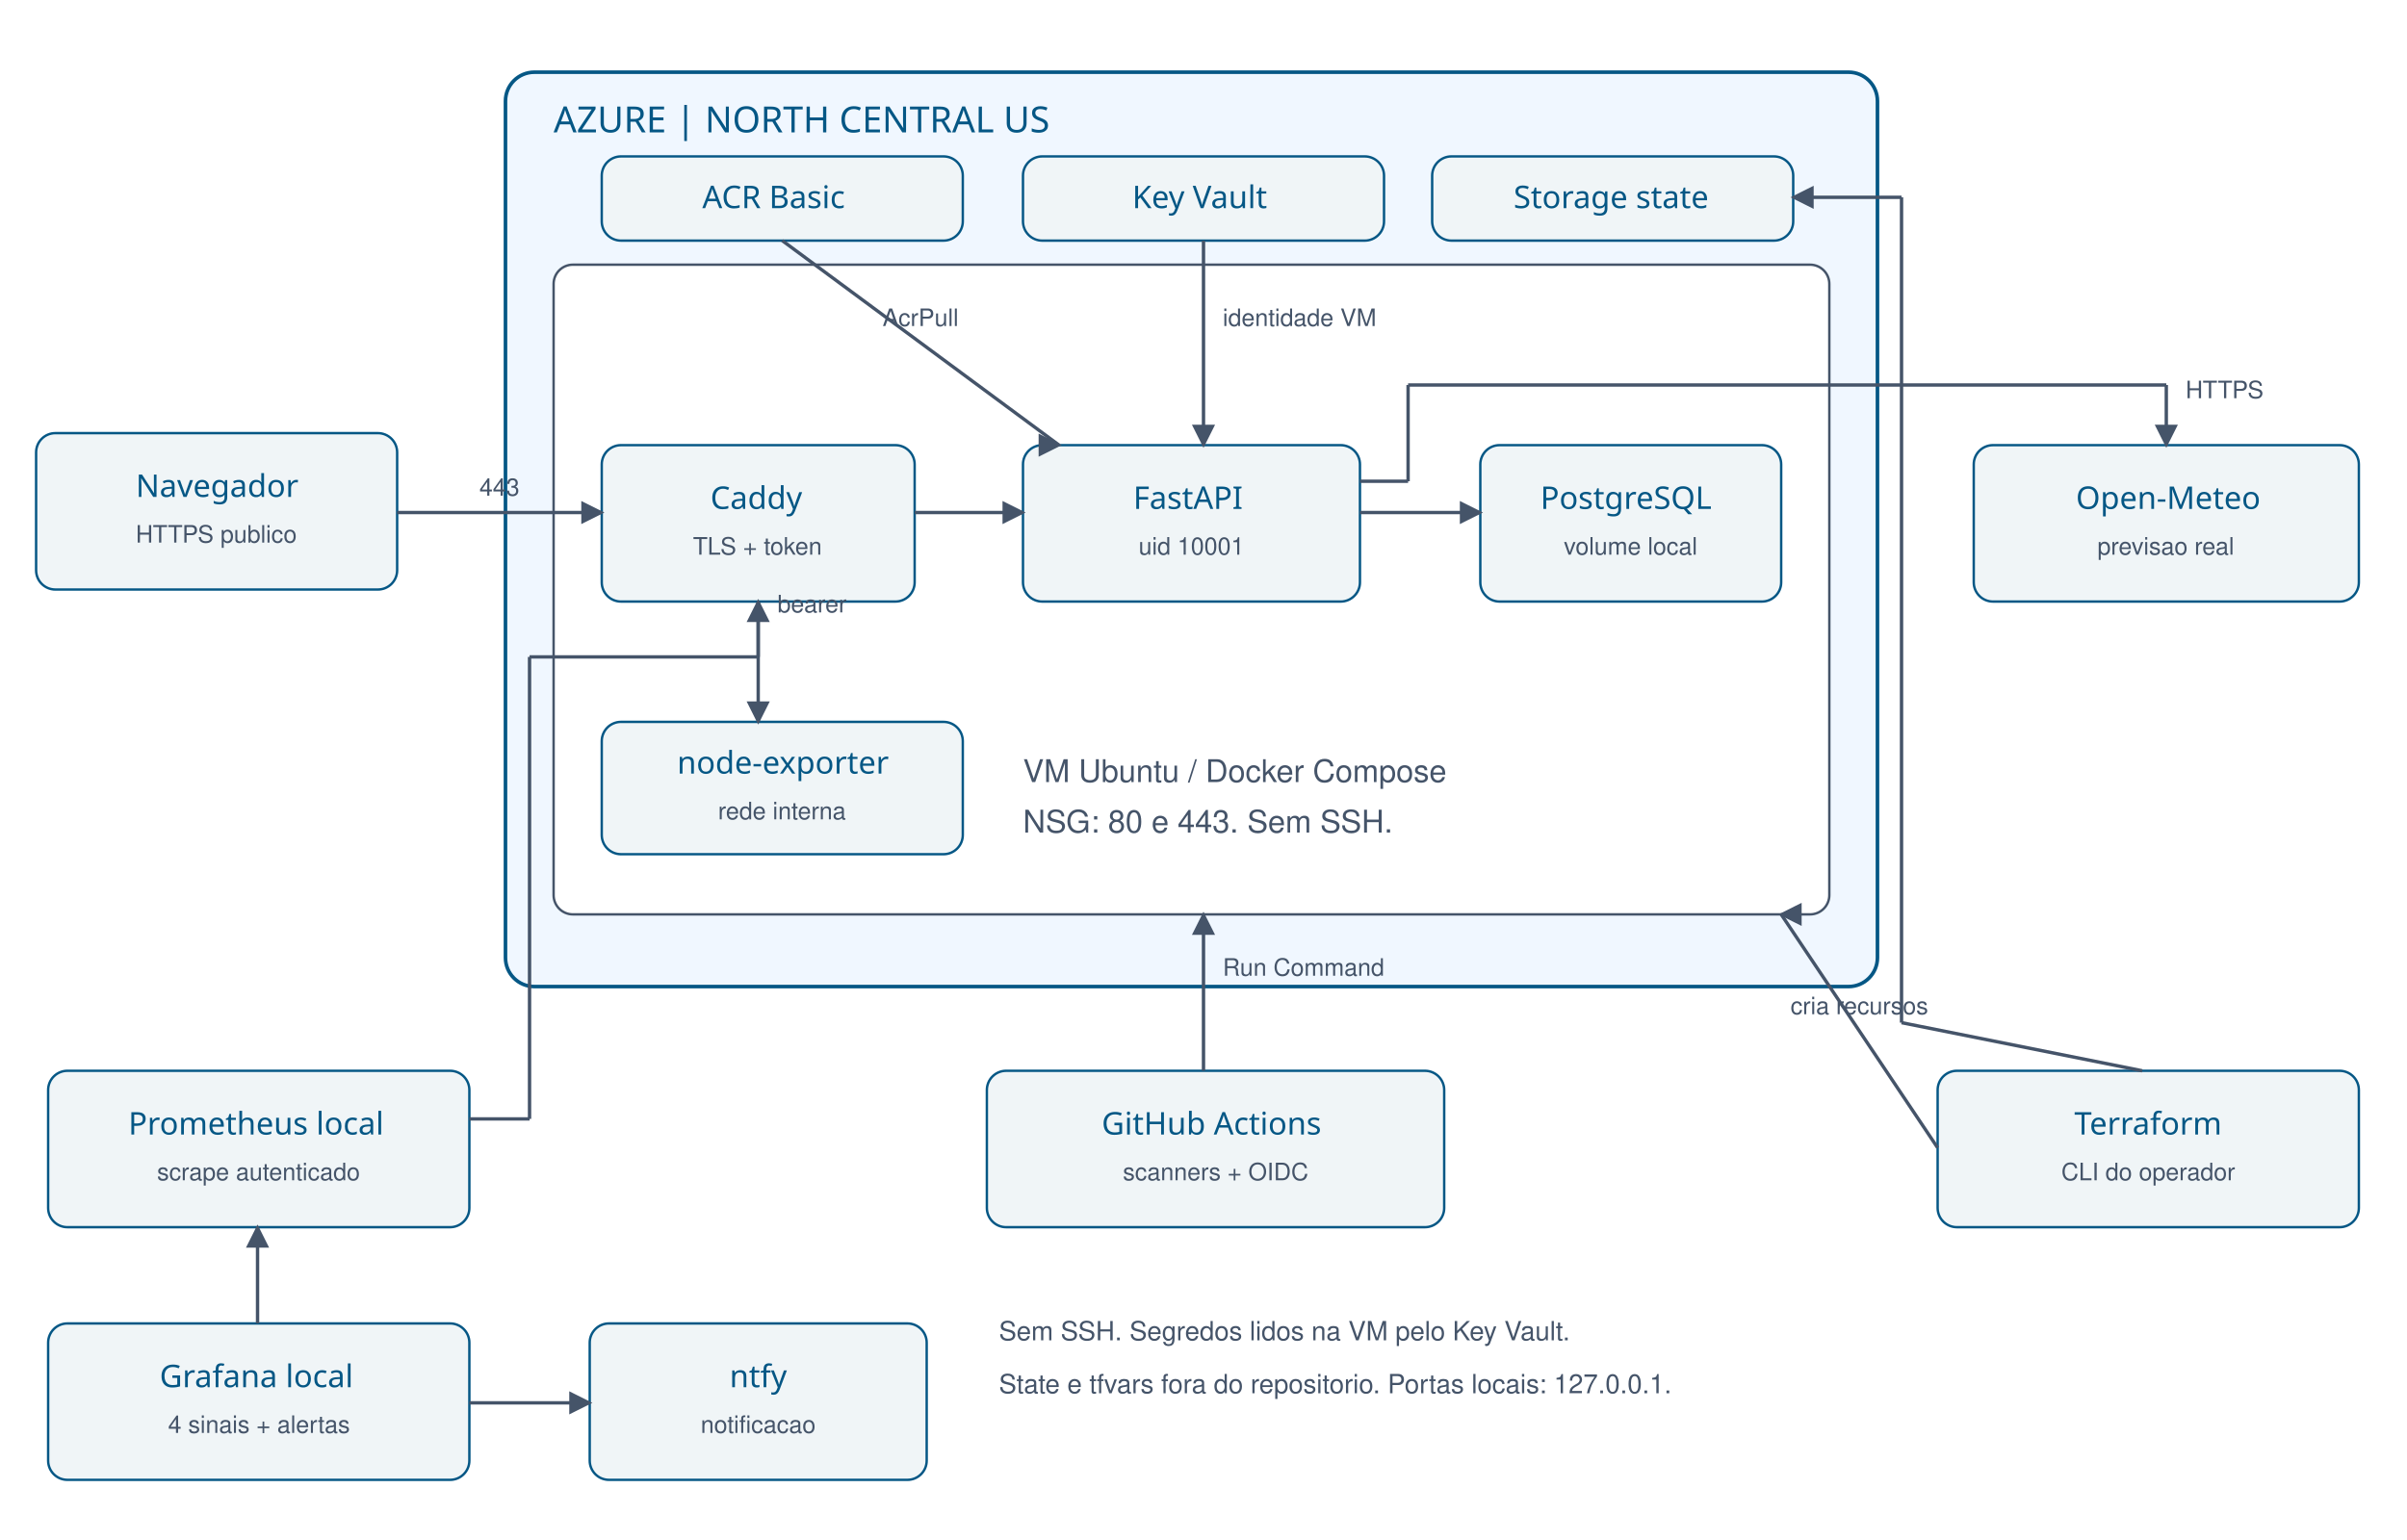
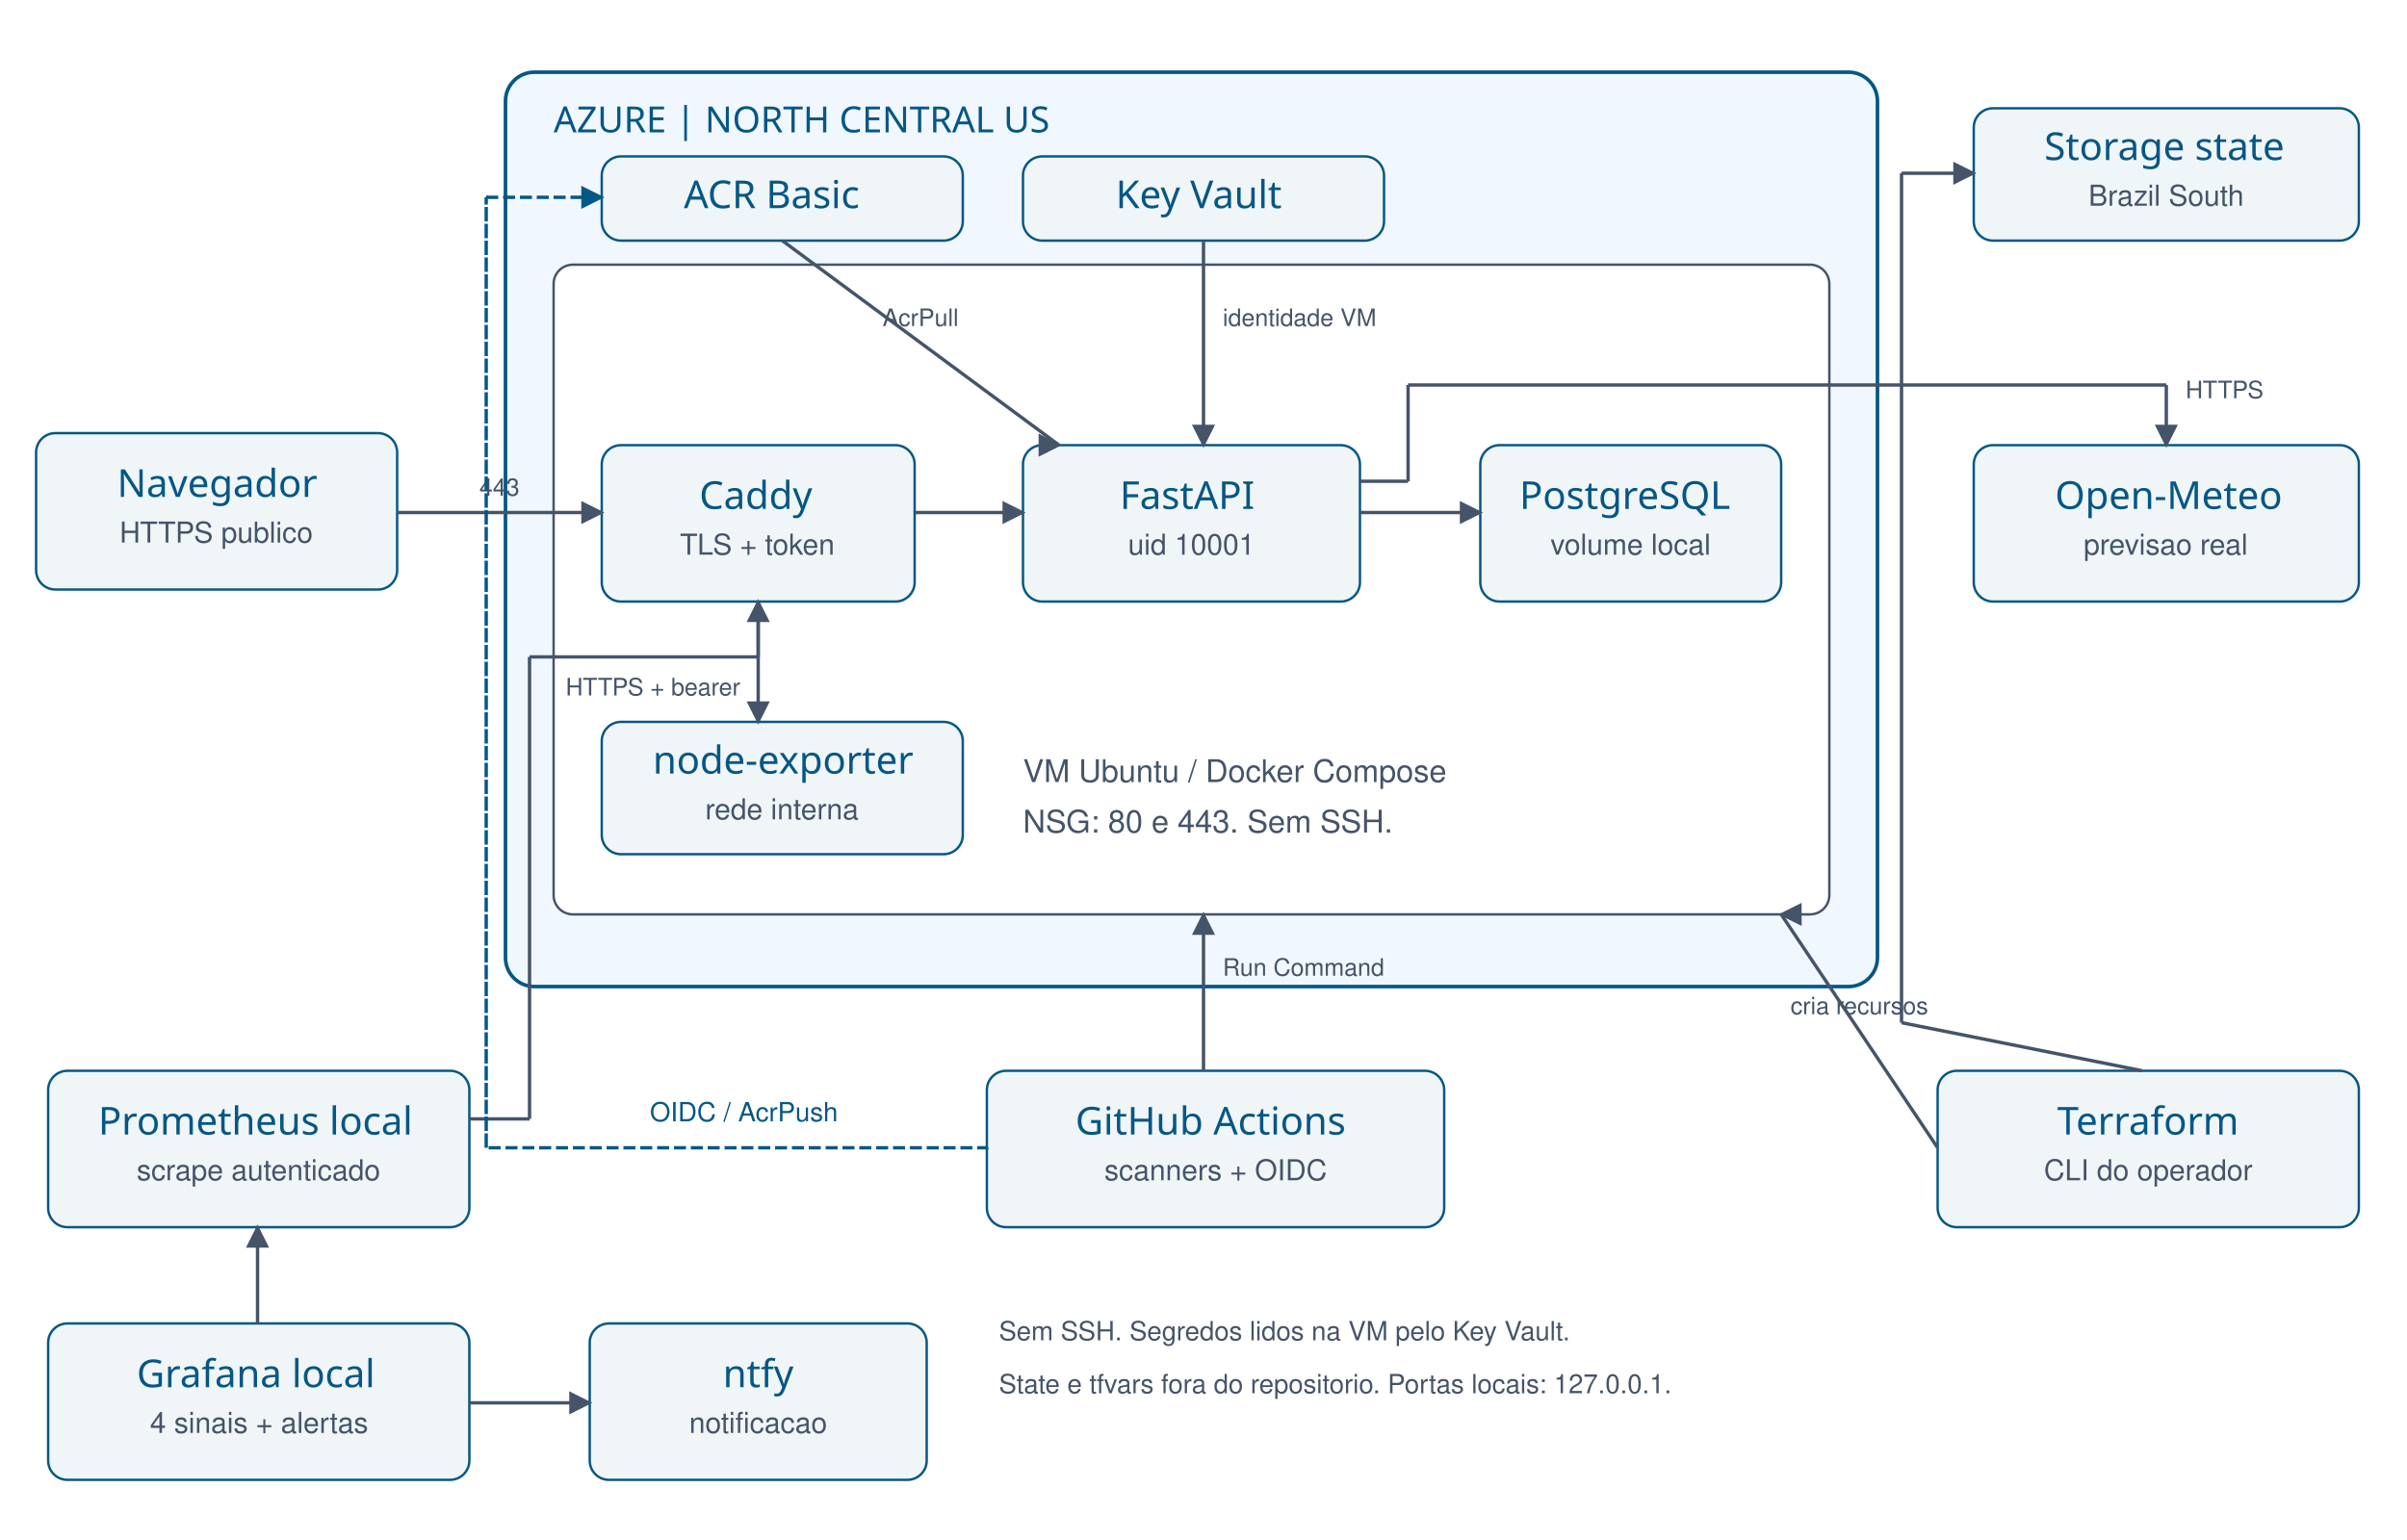
<svg xmlns="http://www.w3.org/2000/svg" width="1000" height="640" preserveAspectRatio="xMinYMin meet" viewBox="0 0 1000 640" version="1.0" fill-rule="evenodd">
  <clipPath id="clip">
    <rect x="0" y="0" width="1000" height="640" />
  </clipPath>
  <g id="group" transform="scale(1,-1) translate(0,-640)" style="clip-path: url(#clip)">
    <g transform="">
      <rect x="210" y="230" width="570" height="380" rx="12" ry="12" style="stroke: rgb(2%,34%,52%); stroke-linecap: butt; stroke-width: 1.5; fill: rgb(94%,97%,100%); fill-rule: evenodd;" />
      <text x="230" y="585" style="font-family: Helvetica-Bold; font-size: 15px;fill: rgb(2%,34%,52%); stroke:none;" transform="translate(0,1170) scale(1,-1)">AZURE | NORTH CENTRAL US</text>
      <rect x="230" y="260" width="530" height="270" rx="8" ry="8" style="stroke: rgb(27%,33%,41%); stroke-linecap: butt; stroke-width: 1; fill: rgb(100%,100%,100%); fill-rule: evenodd;" />
      <text x="425" y="315" style="font-family: Helvetica; font-size: 13px;fill: rgb(27%,33%,41%); stroke:none;" transform="translate(0,630) scale(1,-1)">VM Ubuntu / Docker Compose</text>
      <text x="425" y="294" style="font-family: Helvetica; font-size: 13px;fill: rgb(27%,33%,41%); stroke:none;" transform="translate(0,588) scale(1,-1)">NSG: 80 e 443. Sem SSH.</text>
      <rect x="15" y="395" width="150" height="65" rx="8" ry="8" style="stroke: rgb(2%,34%,52%); stroke-linecap: butt; stroke-width: 1; fill: rgb(94%,96%,97%); fill-rule: evenodd;" />
-       <text x="56.408" y="433.5" style="font-family: Helvetica-Bold; font-size: 13px;fill: rgb(2%,34%,52%); stroke:none;" transform="translate(0,867) scale(1,-1)">Navegador</text>
-       <text x="56.38" y="414.5" style="font-family: Helvetica; font-size: 10px;fill: rgb(27%,33%,41%); stroke:none;" transform="translate(0,829) scale(1,-1)">HTTPS publico</text>
+       <text x="48.656" y="433.5" style="font-family: Helvetica-Bold; font-size: 16px;fill: rgb(2%,34%,52%); stroke:none;" transform="translate(0,867) scale(1,-1)">Navegador</text>
+       <text x="49.656" y="414.5" style="font-family: Helvetica; font-size: 12px;fill: rgb(27%,33%,41%); stroke:none;" transform="translate(0,829) scale(1,-1)">HTTPS publico</text>
      <rect x="250" y="390" width="130" height="65" rx="8" ry="8" style="stroke: rgb(2%,34%,52%); stroke-linecap: butt; stroke-width: 1; fill: rgb(94%,96%,97%); fill-rule: evenodd;" />
-       <text x="295.136" y="428.5" style="font-family: Helvetica-Bold; font-size: 13px;fill: rgb(2%,34%,52%); stroke:none;" transform="translate(0,857) scale(1,-1)">Caddy</text>
-       <text x="287.9" y="409.5" style="font-family: Helvetica; font-size: 10px;fill: rgb(27%,33%,41%); stroke:none;" transform="translate(0,819) scale(1,-1)">TLS + token</text>
+       <text x="290.552" y="428.5" style="font-family: Helvetica-Bold; font-size: 16px;fill: rgb(2%,34%,52%); stroke:none;" transform="translate(0,857) scale(1,-1)">Caddy</text>
+       <text x="282.48" y="409.5" style="font-family: Helvetica; font-size: 12px;fill: rgb(27%,33%,41%); stroke:none;" transform="translate(0,819) scale(1,-1)">TLS + token</text>
      <rect x="425" y="390" width="140" height="65" rx="8" ry="8" style="stroke: rgb(2%,34%,52%); stroke-linecap: butt; stroke-width: 1; fill: rgb(94%,96%,97%); fill-rule: evenodd;" />
-       <text x="470.8" y="428.5" style="font-family: Helvetica-Bold; font-size: 13px;fill: rgb(2%,34%,52%); stroke:none;" transform="translate(0,857) scale(1,-1)">FastAPI</text>
-       <text x="473.04" y="409.5" style="font-family: Helvetica; font-size: 10px;fill: rgb(27%,33%,41%); stroke:none;" transform="translate(0,819) scale(1,-1)">uid 10001</text>
+       <text x="465.216" y="428.5" style="font-family: Helvetica-Bold; font-size: 16px;fill: rgb(2%,34%,52%); stroke:none;" transform="translate(0,857) scale(1,-1)">FastAPI</text>
+       <text x="468.648" y="409.5" style="font-family: Helvetica; font-size: 12px;fill: rgb(27%,33%,41%); stroke:none;" transform="translate(0,819) scale(1,-1)">uid 10001</text>
      <rect x="615" y="390" width="125" height="65" rx="8" ry="8" style="stroke: rgb(2%,34%,52%); stroke-linecap: butt; stroke-width: 1; fill: rgb(94%,96%,97%); fill-rule: evenodd;" />
-       <text x="639.937" y="428.5" style="font-family: Helvetica-Bold; font-size: 13px;fill: rgb(2%,34%,52%); stroke:none;" transform="translate(0,857) scale(1,-1)">PostgreSQL</text>
-       <text x="649.715" y="409.5" style="font-family: Helvetica; font-size: 10px;fill: rgb(27%,33%,41%); stroke:none;" transform="translate(0,819) scale(1,-1)">volume local</text>
+       <text x="631.268" y="428.5" style="font-family: Helvetica-Bold; font-size: 16px;fill: rgb(2%,34%,52%); stroke:none;" transform="translate(0,857) scale(1,-1)">PostgreSQL</text>
+       <text x="644.158" y="409.5" style="font-family: Helvetica; font-size: 12px;fill: rgb(27%,33%,41%); stroke:none;" transform="translate(0,819) scale(1,-1)">volume local</text>
      <rect x="250" y="285" width="150" height="55" rx="8" ry="8" style="stroke: rgb(2%,34%,52%); stroke-linecap: butt; stroke-width: 1; fill: rgb(94%,96%,97%); fill-rule: evenodd;" />
-       <text x="281.3" y="318.5" style="font-family: Helvetica-Bold; font-size: 13px;fill: rgb(2%,34%,52%); stroke:none;" transform="translate(0,637) scale(1,-1)">node-exporter</text>
-       <text x="298.32" y="299.5" style="font-family: Helvetica; font-size: 10px;fill: rgb(27%,33%,41%); stroke:none;" transform="translate(0,599) scale(1,-1)">rede interna</text>
+       <text x="271.216" y="318.5" style="font-family: Helvetica-Bold; font-size: 16px;fill: rgb(2%,34%,52%); stroke:none;" transform="translate(0,637) scale(1,-1)">node-exporter</text>
+       <text x="292.984" y="299.5" style="font-family: Helvetica; font-size: 12px;fill: rgb(27%,33%,41%); stroke:none;" transform="translate(0,599) scale(1,-1)">rede interna</text>
      <rect x="250" y="540" width="150" height="35" rx="8" ry="8" style="stroke: rgb(2%,34%,52%); stroke-linecap: butt; stroke-width: 1; fill: rgb(94%,96%,97%); fill-rule: evenodd;" />
-       <text x="291.772" y="553.5" style="font-family: Helvetica-Bold; font-size: 13px;fill: rgb(2%,34%,52%); stroke:none;" transform="translate(0,1107) scale(1,-1)">ACR Basic</text>
+       <text x="284.104" y="553.5" style="font-family: Helvetica-Bold; font-size: 16px;fill: rgb(2%,34%,52%); stroke:none;" transform="translate(0,1107) scale(1,-1)">ACR Basic</text>
      <rect x="425" y="540" width="150" height="35" rx="8" ry="8" style="stroke: rgb(2%,34%,52%); stroke-linecap: butt; stroke-width: 1; fill: rgb(94%,96%,97%); fill-rule: evenodd;" />
-       <text x="470.38" y="553.5" style="font-family: Helvetica-Bold; font-size: 13px;fill: rgb(2%,34%,52%); stroke:none;" transform="translate(0,1107) scale(1,-1)">Key Vault</text>
-       <rect x="595" y="540" width="150" height="35" rx="8" ry="8" style="stroke: rgb(2%,34%,52%); stroke-linecap: butt; stroke-width: 1; fill: rgb(94%,96%,97%); fill-rule: evenodd;" />
-       <text x="628.822" y="553.5" style="font-family: Helvetica-Bold; font-size: 13px;fill: rgb(2%,34%,52%); stroke:none;" transform="translate(0,1107) scale(1,-1)">Storage state</text>
+       <text x="463.544" y="553.5" style="font-family: Helvetica-Bold; font-size: 16px;fill: rgb(2%,34%,52%); stroke:none;" transform="translate(0,1107) scale(1,-1)">Key Vault</text>
+       <rect x="820" y="540" width="160" height="55" rx="8" ry="8" style="stroke: rgb(2%,34%,52%); stroke-linecap: butt; stroke-width: 1; fill: rgb(94%,96%,97%); fill-rule: evenodd;" />
+       <text x="849.32" y="573.5" style="font-family: Helvetica-Bold; font-size: 16px;fill: rgb(2%,34%,52%); stroke:none;" transform="translate(0,1147) scale(1,-1)">Storage state</text>
+       <text x="867.654" y="554.5" style="font-family: Helvetica; font-size: 12px;fill: rgb(27%,33%,41%); stroke:none;" transform="translate(0,1109) scale(1,-1)">Brazil South</text>
      <rect x="820" y="390" width="160" height="65" rx="8" ry="8" style="stroke: rgb(2%,34%,52%); stroke-linecap: butt; stroke-width: 1; fill: rgb(94%,96%,97%); fill-rule: evenodd;" />
-       <text x="862.443" y="428.5" style="font-family: Helvetica-Bold; font-size: 13px;fill: rgb(2%,34%,52%); stroke:none;" transform="translate(0,857) scale(1,-1)">Open-Meteo</text>
-       <text x="871.38" y="409.5" style="font-family: Helvetica; font-size: 10px;fill: rgb(27%,33%,41%); stroke:none;" transform="translate(0,819) scale(1,-1)">previsao real</text>
+       <text x="853.776" y="428.5" style="font-family: Helvetica-Bold; font-size: 16px;fill: rgb(2%,34%,52%); stroke:none;" transform="translate(0,857) scale(1,-1)">Open-Meteo</text>
+       <text x="865.656" y="409.5" style="font-family: Helvetica; font-size: 12px;fill: rgb(27%,33%,41%); stroke:none;" transform="translate(0,819) scale(1,-1)">previsao real</text>
      <rect x="410" y="130" width="190" height="65" rx="8" ry="8" style="stroke: rgb(2%,34%,52%); stroke-linecap: butt; stroke-width: 1; fill: rgb(94%,96%,97%); fill-rule: evenodd;" />
-       <text x="457.693" y="168.5" style="font-family: Helvetica-Bold; font-size: 13px;fill: rgb(2%,34%,52%); stroke:none;" transform="translate(0,337) scale(1,-1)">GitHub Actions</text>
-       <text x="466.515" y="149.5" style="font-family: Helvetica; font-size: 10px;fill: rgb(27%,33%,41%); stroke:none;" transform="translate(0,299) scale(1,-1)">scanners + OIDC</text>
+       <text x="446.776" y="168.5" style="font-family: Helvetica-Bold; font-size: 16px;fill: rgb(2%,34%,52%); stroke:none;" transform="translate(0,337) scale(1,-1)">GitHub Actions</text>
+       <text x="458.818" y="149.5" style="font-family: Helvetica; font-size: 12px;fill: rgb(27%,33%,41%); stroke:none;" transform="translate(0,299) scale(1,-1)">scanners + OIDC</text>
      <rect x="20" y="130" width="175" height="65" rx="8" ry="8" style="stroke: rgb(2%,34%,52%); stroke-linecap: butt; stroke-width: 1; fill: rgb(94%,96%,97%); fill-rule: evenodd;" />
-       <text x="53.316" y="168.5" style="font-family: Helvetica-Bold; font-size: 13px;fill: rgb(2%,34%,52%); stroke:none;" transform="translate(0,337) scale(1,-1)">Prometheus local</text>
-       <text x="65.255" y="149.5" style="font-family: Helvetica; font-size: 10px;fill: rgb(27%,33%,41%); stroke:none;" transform="translate(0,299) scale(1,-1)">scrape autenticado</text>
+       <text x="40.812" y="168.5" style="font-family: Helvetica-Bold; font-size: 16px;fill: rgb(2%,34%,52%); stroke:none;" transform="translate(0,337) scale(1,-1)">Prometheus local</text>
+       <text x="56.806" y="149.5" style="font-family: Helvetica; font-size: 12px;fill: rgb(27%,33%,41%); stroke:none;" transform="translate(0,299) scale(1,-1)">scrape autenticado</text>
      <rect x="20" y="25" width="175" height="65" rx="8" ry="8" style="stroke: rgb(2%,34%,52%); stroke-linecap: butt; stroke-width: 1; fill: rgb(94%,96%,97%); fill-rule: evenodd;" />
-       <text x="66.316" y="63.5" style="font-family: Helvetica-Bold; font-size: 13px;fill: rgb(2%,34%,52%); stroke:none;" transform="translate(0,127) scale(1,-1)">Grafana local</text>
-       <text x="69.845" y="44.5" style="font-family: Helvetica; font-size: 10px;fill: rgb(27%,33%,41%); stroke:none;" transform="translate(0,89) scale(1,-1)">4 sinais + alertas</text>
+       <text x="56.812" y="63.5" style="font-family: Helvetica-Bold; font-size: 16px;fill: rgb(2%,34%,52%); stroke:none;" transform="translate(0,127) scale(1,-1)">Grafana local</text>
+       <text x="62.314" y="44.5" style="font-family: Helvetica; font-size: 12px;fill: rgb(27%,33%,41%); stroke:none;" transform="translate(0,89) scale(1,-1)">4 sinais + alertas</text>
      <rect x="245" y="25" width="140" height="65" rx="8" ry="8" style="stroke: rgb(2%,34%,52%); stroke-linecap: butt; stroke-width: 1; fill: rgb(94%,96%,97%); fill-rule: evenodd;" />
-       <text x="303.086" y="63.5" style="font-family: Helvetica-Bold; font-size: 13px;fill: rgb(2%,34%,52%); stroke:none;" transform="translate(0,127) scale(1,-1)">ntfy</text>
-       <text x="291.1" y="44.5" style="font-family: Helvetica; font-size: 10px;fill: rgb(27%,33%,41%); stroke:none;" transform="translate(0,89) scale(1,-1)">notificacao</text>
+       <text x="300.336" y="63.5" style="font-family: Helvetica-Bold; font-size: 16px;fill: rgb(2%,34%,52%); stroke:none;" transform="translate(0,127) scale(1,-1)">ntfy</text>
+       <text x="286.32" y="44.5" style="font-family: Helvetica; font-size: 12px;fill: rgb(27%,33%,41%); stroke:none;" transform="translate(0,89) scale(1,-1)">notificacao</text>
      <rect x="805" y="130" width="175" height="65" rx="8" ry="8" style="stroke: rgb(2%,34%,52%); stroke-linecap: butt; stroke-width: 1; fill: rgb(94%,96%,97%); fill-rule: evenodd;" />
-       <text x="861.801" y="168.5" style="font-family: Helvetica-Bold; font-size: 13px;fill: rgb(2%,34%,52%); stroke:none;" transform="translate(0,337) scale(1,-1)">Terraform</text>
-       <text x="856.37" y="149.5" style="font-family: Helvetica; font-size: 10px;fill: rgb(27%,33%,41%); stroke:none;" transform="translate(0,299) scale(1,-1)">CLI do operador</text>
+       <text x="854.716" y="168.5" style="font-family: Helvetica-Bold; font-size: 16px;fill: rgb(2%,34%,52%); stroke:none;" transform="translate(0,337) scale(1,-1)">Terraform</text>
+       <text x="849.144" y="149.5" style="font-family: Helvetica; font-size: 12px;fill: rgb(27%,33%,41%); stroke:none;" transform="translate(0,299) scale(1,-1)">CLI do operador</text>
      <path d="M 165,427 L 250,427 Z" style="stroke: rgb(27%,33%,41%); stroke-linecap: butt; stroke-width: 1.4;" />
      <polygon points="250 427, 242 423, 242 431" style="stroke: rgb(27%,33%,41%); stroke-linecap: butt; stroke-width: 1; fill: rgb(27%,33%,41%); fill-rule: evenodd;" />
      <text x="199.16" y="434.0" style="font-family: Helvetica; font-size: 10px;fill: rgb(27%,33%,41%); stroke:none;" transform="translate(0,868) scale(1,-1)">443</text>
      <path d="M 380,427 L 425,427 Z" style="stroke: rgb(27%,33%,41%); stroke-linecap: butt; stroke-width: 1.4;" />
      <polygon points="425 427, 417 423, 417 431" style="stroke: rgb(27%,33%,41%); stroke-linecap: butt; stroke-width: 1; fill: rgb(27%,33%,41%); fill-rule: evenodd;" />
      <path d="M 565,427 L 615,427 Z" style="stroke: rgb(27%,33%,41%); stroke-linecap: butt; stroke-width: 1.4;" />
      <polygon points="615 427, 607 423, 607 431" style="stroke: rgb(27%,33%,41%); stroke-linecap: butt; stroke-width: 1; fill: rgb(27%,33%,41%); fill-rule: evenodd;" />
      <path d="M 315,390 L 315,340 Z" style="stroke: rgb(27%,33%,41%); stroke-linecap: butt; stroke-width: 1.4;" />
      <polygon points="315 340, 311 348, 319 348" style="stroke: rgb(27%,33%,41%); stroke-linecap: butt; stroke-width: 1; fill: rgb(27%,33%,41%); fill-rule: evenodd;" />
      <path d="M 107,90 L 107,130 Z" style="stroke: rgb(27%,33%,41%); stroke-linecap: butt; stroke-width: 1.4;" />
      <polygon points="107 130, 103 122, 111 122" style="stroke: rgb(27%,33%,41%); stroke-linecap: butt; stroke-width: 1; fill: rgb(27%,33%,41%); fill-rule: evenodd;" />
      <path d="M 195,57 L 245,57 Z" style="stroke: rgb(27%,33%,41%); stroke-linecap: butt; stroke-width: 1.4;" />
      <polygon points="245 57, 237 53, 237 61" style="stroke: rgb(27%,33%,41%); stroke-linecap: butt; stroke-width: 1; fill: rgb(27%,33%,41%); fill-rule: evenodd;" />
      <path d="M 500,195 L 500,260 Z" style="stroke: rgb(27%,33%,41%); stroke-linecap: butt; stroke-width: 1.4;" />
      <polygon points="500 260, 496 252, 504 252" style="stroke: rgb(27%,33%,41%); stroke-linecap: butt; stroke-width: 1; fill: rgb(27%,33%,41%); fill-rule: evenodd;" />
      <text x="508" y="234.5" style="font-family: Helvetica; font-size: 10px;fill: rgb(27%,33%,41%); stroke:none;" transform="translate(0,469) scale(1,-1)">Run Command</text>
      <path d="M 805,163 L 740,260 Z" style="stroke: rgb(27%,33%,41%); stroke-linecap: butt; stroke-width: 1.4;" />
      <polygon points="740 260, 748 256, 748 264" style="stroke: rgb(27%,33%,41%); stroke-linecap: butt; stroke-width: 1; fill: rgb(27%,33%,41%); fill-rule: evenodd;" />
      <text x="743.885" y="218.5" style="font-family: Helvetica; font-size: 10px;fill: rgb(27%,33%,41%); stroke:none;" transform="translate(0,437) scale(1,-1)">cria recursos</text>
      <path d="M 325,540 L 440,455 Z" style="stroke: rgb(27%,33%,41%); stroke-linecap: butt; stroke-width: 1.4;" />
      <polygon points="440 455, 432 451, 432 459" style="stroke: rgb(27%,33%,41%); stroke-linecap: butt; stroke-width: 1; fill: rgb(27%,33%,41%); fill-rule: evenodd;" />
      <text x="366.665" y="504.5" style="font-family: Helvetica; font-size: 10px;fill: rgb(27%,33%,41%); stroke:none;" transform="translate(0,1009) scale(1,-1)">AcrPull</text>
      <path d="M 500,540 L 500,455 Z" style="stroke: rgb(27%,33%,41%); stroke-linecap: butt; stroke-width: 1.4;" />
      <polygon points="500 455, 496 463, 504 463" style="stroke: rgb(27%,33%,41%); stroke-linecap: butt; stroke-width: 1; fill: rgb(27%,33%,41%); fill-rule: evenodd;" />
      <text x="508" y="504.5" style="font-family: Helvetica; font-size: 10px;fill: rgb(27%,33%,41%); stroke:none;" transform="translate(0,1009) scale(1,-1)">identidade VM</text>
      <path d="M 565,440 L 585,440 Z" style="stroke: rgb(27%,33%,41%); stroke-linecap: butt; stroke-width: 1.4;" />
      <path d="M 585,440 L 585,480 Z" style="stroke: rgb(27%,33%,41%); stroke-linecap: butt; stroke-width: 1.4;" />
      <path d="M 585,480 L 900,480 Z" style="stroke: rgb(27%,33%,41%); stroke-linecap: butt; stroke-width: 1.4;" />
      <path d="M 195,175 L 220,175 Z" style="stroke: rgb(27%,33%,41%); stroke-linecap: butt; stroke-width: 1.4;" />
      <path d="M 220,175 L 220,367 Z" style="stroke: rgb(27%,33%,41%); stroke-linecap: butt; stroke-width: 1.4;" />
      <path d="M 220,367 L 315,367 Z" style="stroke: rgb(27%,33%,41%); stroke-linecap: butt; stroke-width: 1.4;" />
      <path d="M 890,195 L 790,215 Z" style="stroke: rgb(27%,33%,41%); stroke-linecap: butt; stroke-width: 1.4;" />
-       <path d="M 790,215 L 790,558 Z" style="stroke: rgb(27%,33%,41%); stroke-linecap: butt; stroke-width: 1.4;" />
+       <path d="M 790,215 L 790,568 Z" style="stroke: rgb(27%,33%,41%); stroke-linecap: butt; stroke-width: 1.4;" />
      <path d="M 900,480 L 900,455 Z" style="stroke: rgb(27%,33%,41%); stroke-linecap: butt; stroke-width: 1.4;" />
      <polygon points="900 455, 896 463, 904 463" style="stroke: rgb(27%,33%,41%); stroke-linecap: butt; stroke-width: 1; fill: rgb(27%,33%,41%); fill-rule: evenodd;" />
      <text x="908" y="474.5" style="font-family: Helvetica; font-size: 10px;fill: rgb(27%,33%,41%); stroke:none;" transform="translate(0,949) scale(1,-1)">HTTPS</text>
      <path d="M 315,367 L 315,390 Z" style="stroke: rgb(27%,33%,41%); stroke-linecap: butt; stroke-width: 1.4;" />
      <polygon points="315 390, 311 382, 319 382" style="stroke: rgb(27%,33%,41%); stroke-linecap: butt; stroke-width: 1; fill: rgb(27%,33%,41%); fill-rule: evenodd;" />
-       <text x="323" y="385.5" style="font-family: Helvetica; font-size: 10px;fill: rgb(27%,33%,41%); stroke:none;" transform="translate(0,771) scale(1,-1)">bearer</text>
-       <path d="M 790,558 L 745,558 Z" style="stroke: rgb(27%,33%,41%); stroke-linecap: butt; stroke-width: 1.4;" />
-       <polygon points="745 558, 753 554, 753 562" style="stroke: rgb(27%,33%,41%); stroke-linecap: butt; stroke-width: 1; fill: rgb(27%,33%,41%); fill-rule: evenodd;" />
+       <text x="235" y="351" style="font-family: Helvetica; font-size: 10px;fill: rgb(27%,33%,41%); stroke:none;" transform="translate(0,702) scale(1,-1)">HTTPS + bearer</text>
+       <path d="M 790,568 L 820,568 Z" style="stroke: rgb(27%,33%,41%); stroke-linecap: butt; stroke-width: 1.4;" />
+       <polygon points="820 568, 812 564, 812 572" style="stroke: rgb(27%,33%,41%); stroke-linecap: butt; stroke-width: 1; fill: rgb(27%,33%,41%); fill-rule: evenodd;" />
+       <path d="M 410,163 L 202,163 Z" style="stroke: rgb(2%,34%,52%); stroke-linecap: butt; stroke-width: 1.4; stroke-dasharray: 4, 3;" />
+       <path d="M 202,163 L 202,558 Z" style="stroke: rgb(2%,34%,52%); stroke-linecap: butt; stroke-width: 1.4; stroke-dasharray: 4, 3;" />
+       <path d="M 202,558 L 250,558 Z" style="stroke: rgb(2%,34%,52%); stroke-linecap: butt; stroke-width: 1.4; stroke-dasharray: 4, 3;" />
+       <polygon points="250 558, 242 562, 242 554" style="stroke: rgb(2%,34%,52%); stroke-linecap: butt; stroke-width: 1; fill: rgb(2%,34%,52%); fill-rule: evenodd;" />
+       <text x="270" y="174" style="font-family: Helvetica; font-size: 11px;fill: rgb(2%,34%,52%); stroke:none;" transform="translate(0,348) scale(1,-1)">OIDC / AcrPush</text>
      <text x="415" y="83" style="font-family: Helvetica; font-size: 11px;fill: rgb(27%,33%,41%); stroke:none;" transform="translate(0,166) scale(1,-1)">Sem SSH. Segredos lidos na VM pelo Key Vault.</text>
      <text x="415" y="61" style="font-family: Helvetica; font-size: 11px;fill: rgb(27%,33%,41%); stroke:none;" transform="translate(0,122) scale(1,-1)">State e tfvars fora do repositorio. Portas locais: 127.0.0.1.</text>
    </g>
  </g>
</svg>
